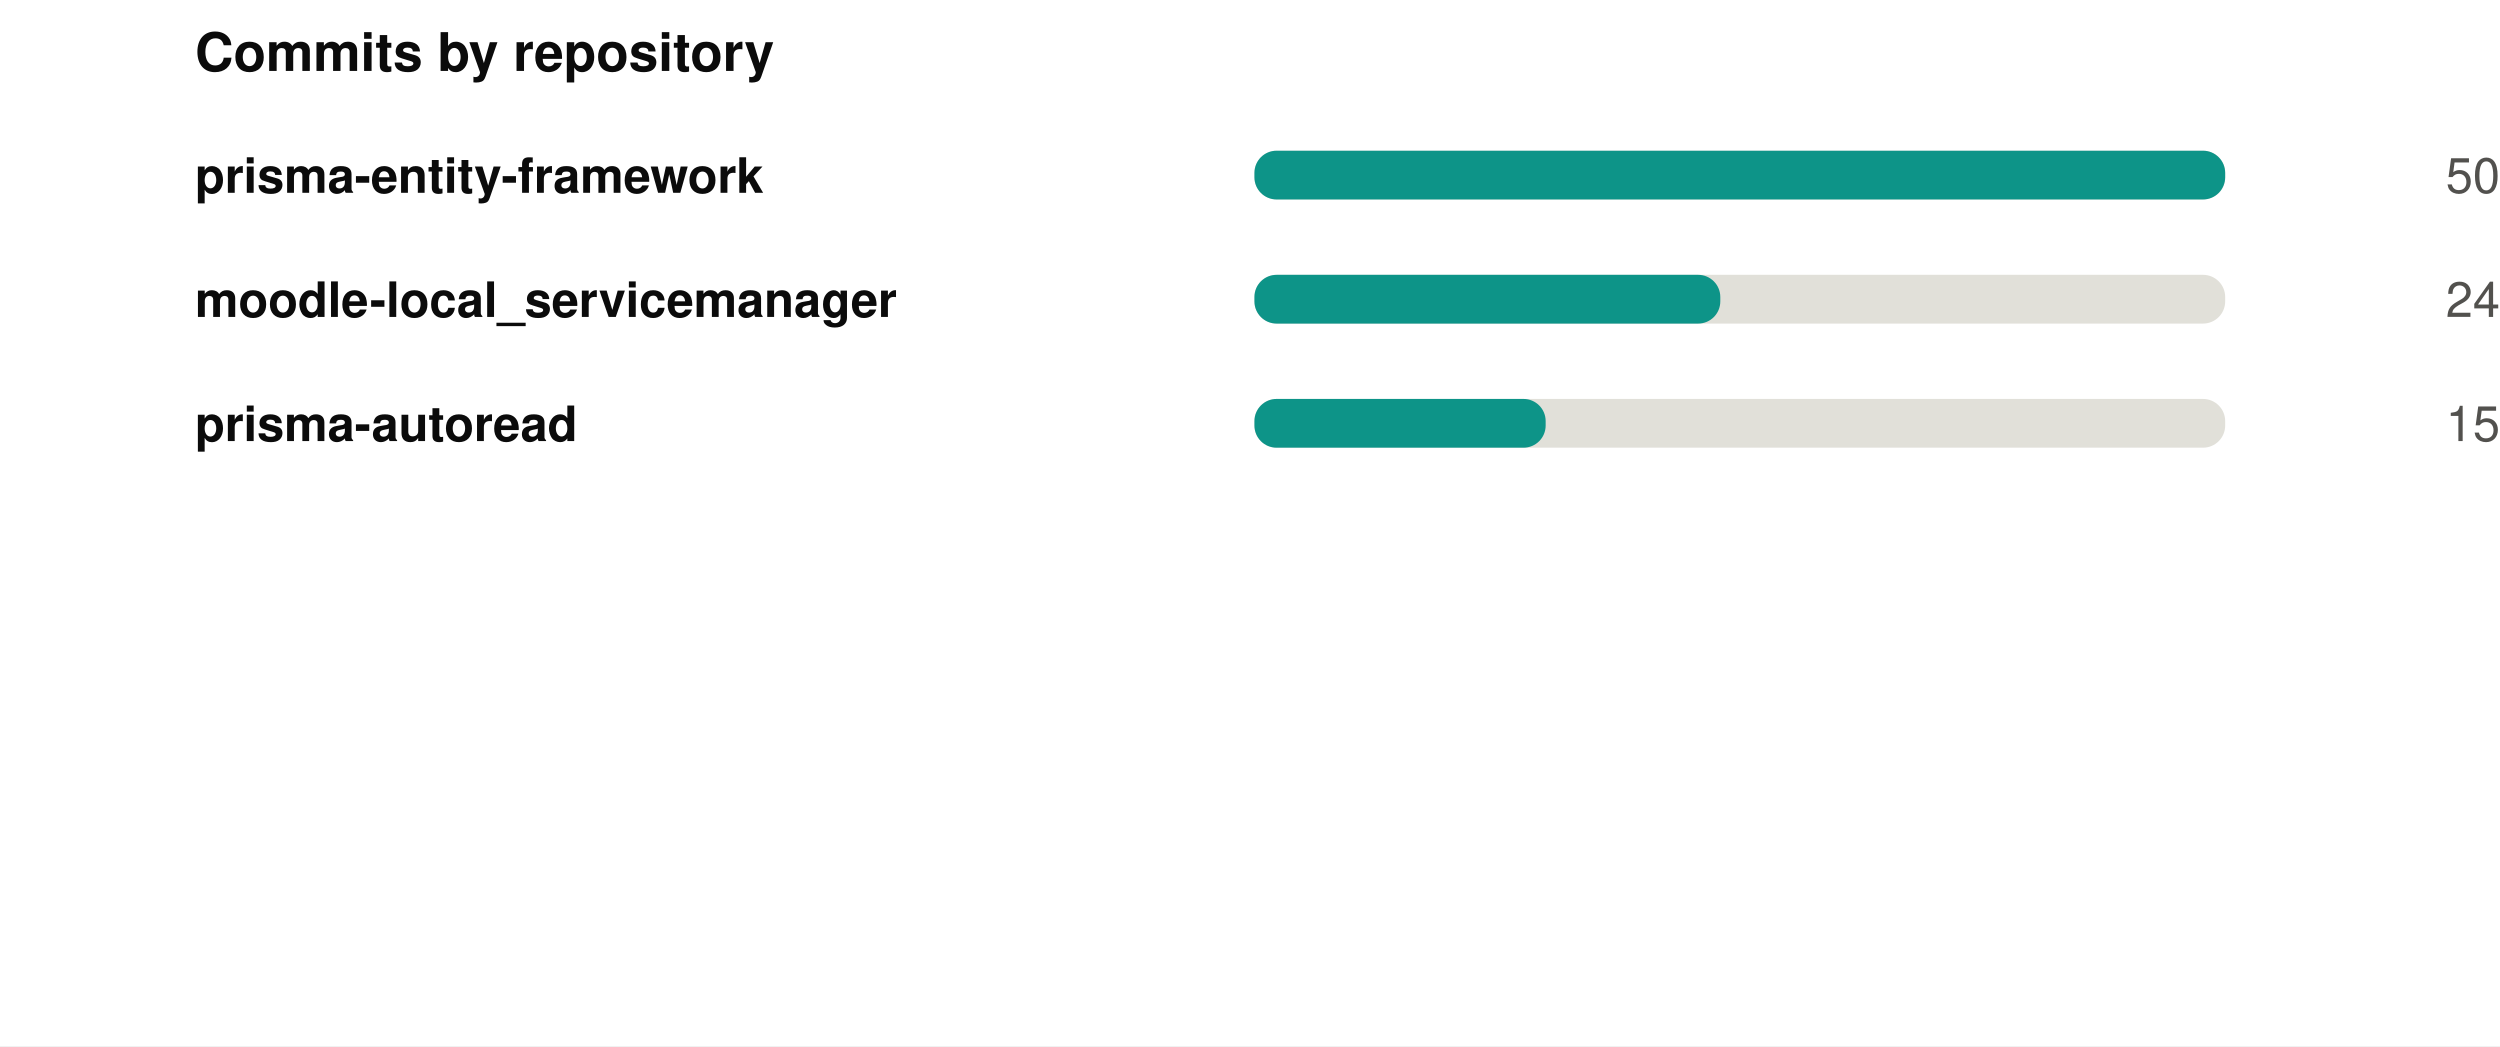
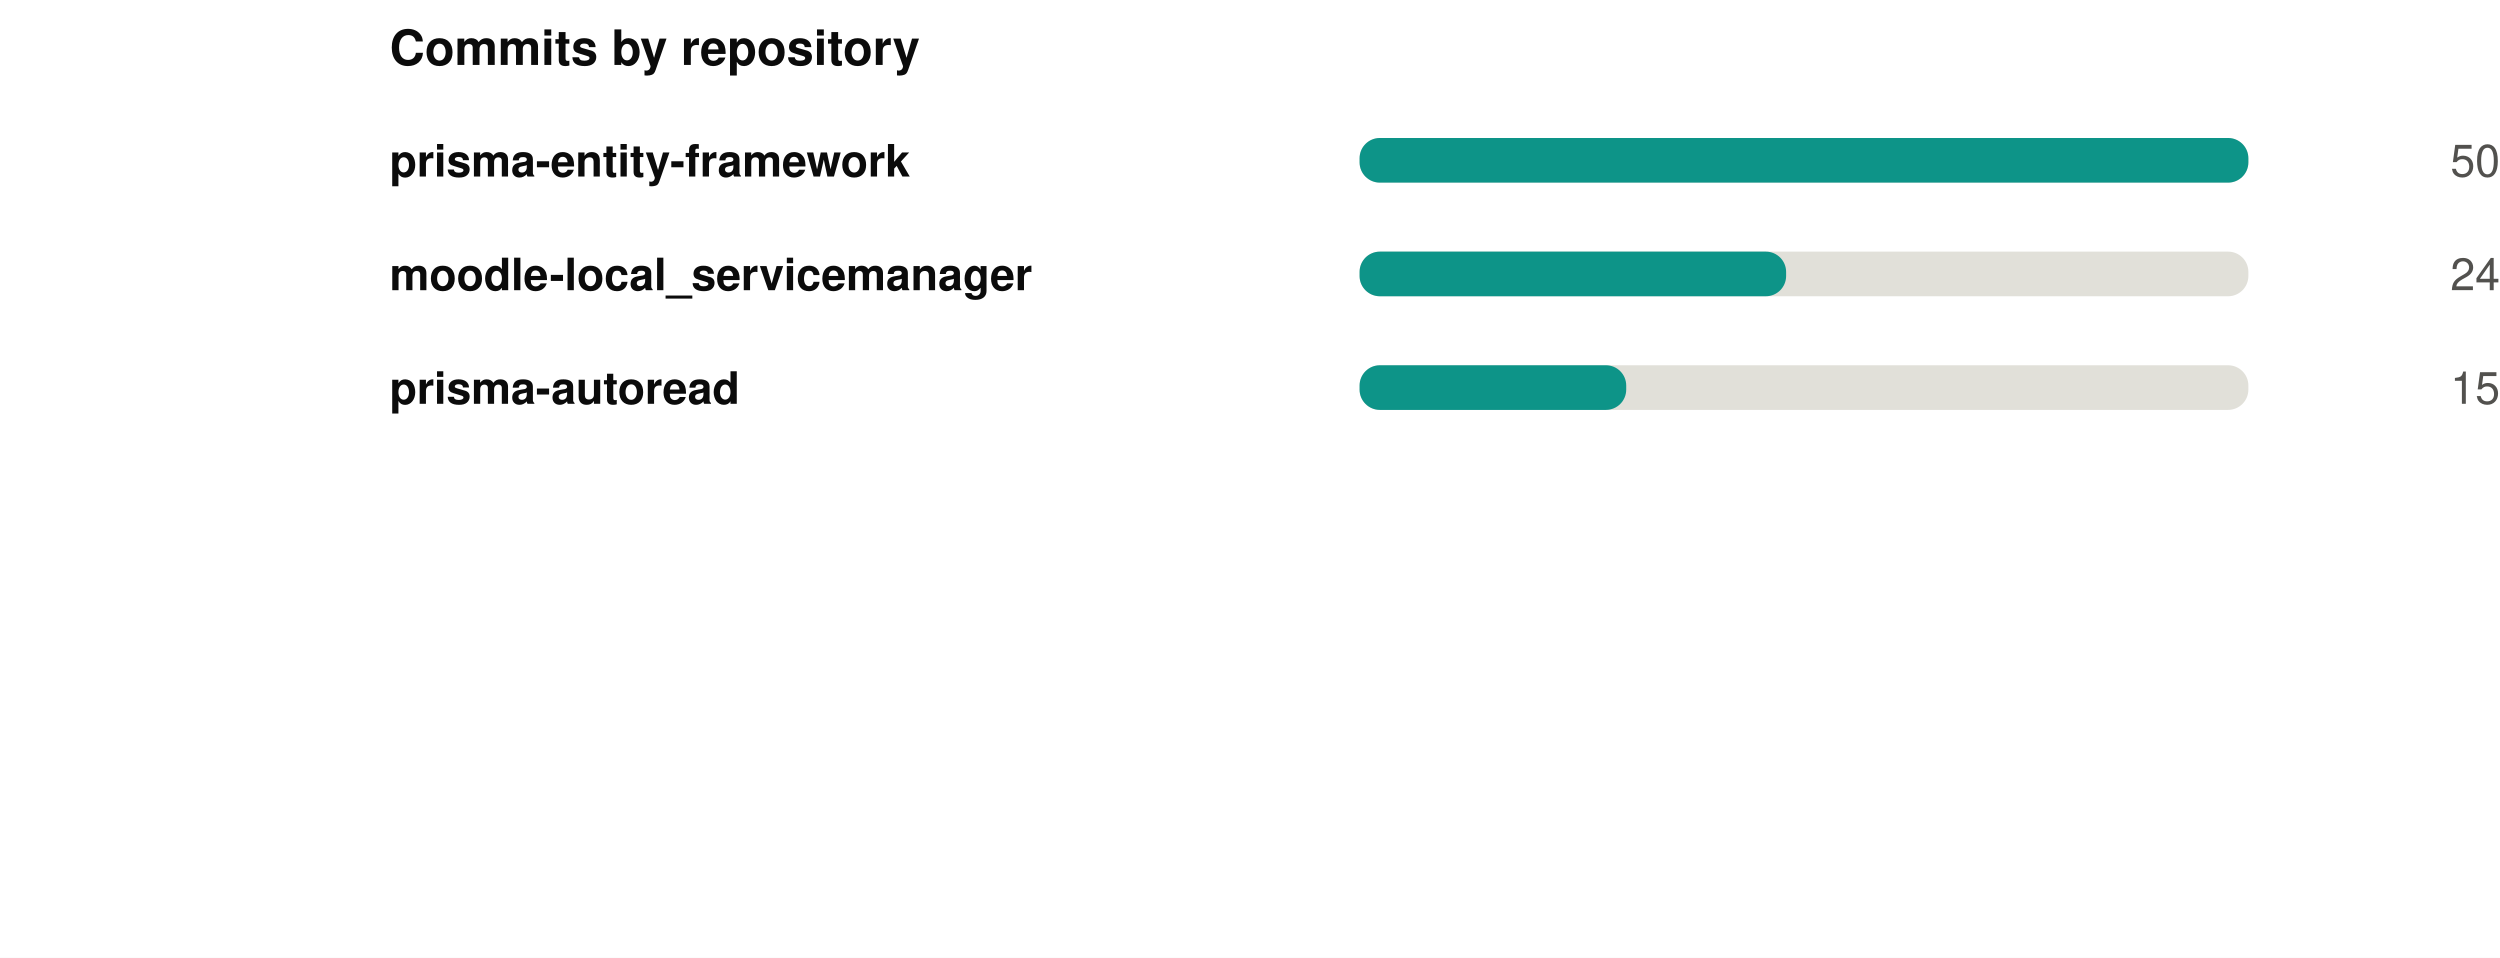
- <svg xmlns="http://www.w3.org/2000/svg" width="564" height="236" viewBox="0 0 564 236" role="img">
-   <rect width="564" height="236" fill="#ffffff" />
-   <g transform="translate(44,0)">
+ <svg xmlns="http://www.w3.org/2000/svg" width="616" height="236" viewBox="0 0 616 236" role="img">
+   <rect width="616" height="236" fill="#ffffff" />
+   <g transform="translate(96,0)">
    <text x="0" y="16" font-family="-apple-system,BlinkMacSystemFont,'Segoe UI',Helvetica,Arial,sans-serif" font-size="12" font-weight="700" fill="#0b0b0b" text-anchor="start">Commits by repository</text>
    <text x="0" y="43.5" font-family="-apple-system,BlinkMacSystemFont,'Segoe UI',Helvetica,Arial,sans-serif" font-size="11" font-weight="600" fill="#0b0b0b" text-anchor="start">prisma-entity-framework</text>
    <rect x="239" y="34" width="219" height="11" rx="5" fill="#e1e0d9" />
    <rect x="239" y="34" width="219.0" height="11" rx="5" fill="#0d9488" />
    <text x="520" y="43.5" font-family="-apple-system,BlinkMacSystemFont,'Segoe UI',Helvetica,Arial,sans-serif" font-size="11" font-weight="400" fill="#52514e" text-anchor="end">50</text>
    <text x="0" y="71.5" font-family="-apple-system,BlinkMacSystemFont,'Segoe UI',Helvetica,Arial,sans-serif" font-size="11" font-weight="600" fill="#0b0b0b" text-anchor="start">moodle-local_servicemanager</text>
    <rect x="239" y="62" width="219" height="11" rx="5" fill="#e1e0d9" />
    <rect x="239" y="62" width="105.1" height="11" rx="5" fill="#0d9488" />
    <text x="520" y="71.5" font-family="-apple-system,BlinkMacSystemFont,'Segoe UI',Helvetica,Arial,sans-serif" font-size="11" font-weight="400" fill="#52514e" text-anchor="end">24</text>
    <text x="0" y="99.5" font-family="-apple-system,BlinkMacSystemFont,'Segoe UI',Helvetica,Arial,sans-serif" font-size="11" font-weight="600" fill="#0b0b0b" text-anchor="start">prisma-autoread</text>
    <rect x="239" y="90" width="219" height="11" rx="5" fill="#e1e0d9" />
    <rect x="239" y="90" width="65.7" height="11" rx="5" fill="#0d9488" />
    <text x="520" y="99.5" font-family="-apple-system,BlinkMacSystemFont,'Segoe UI',Helvetica,Arial,sans-serif" font-size="11" font-weight="400" fill="#52514e" text-anchor="end">15</text>
  </g>
</svg>
